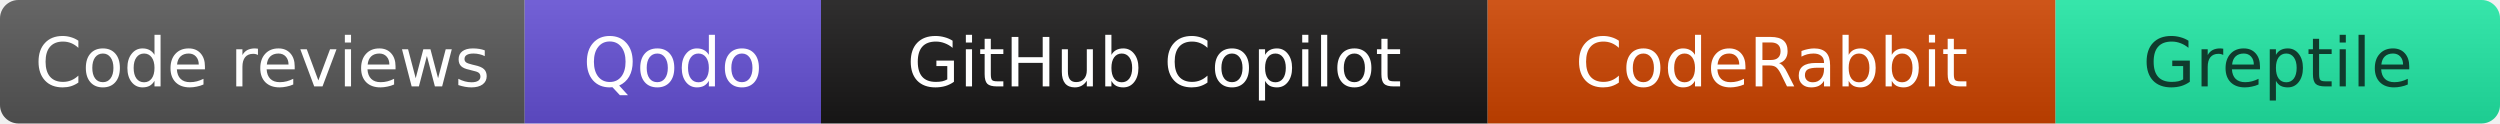
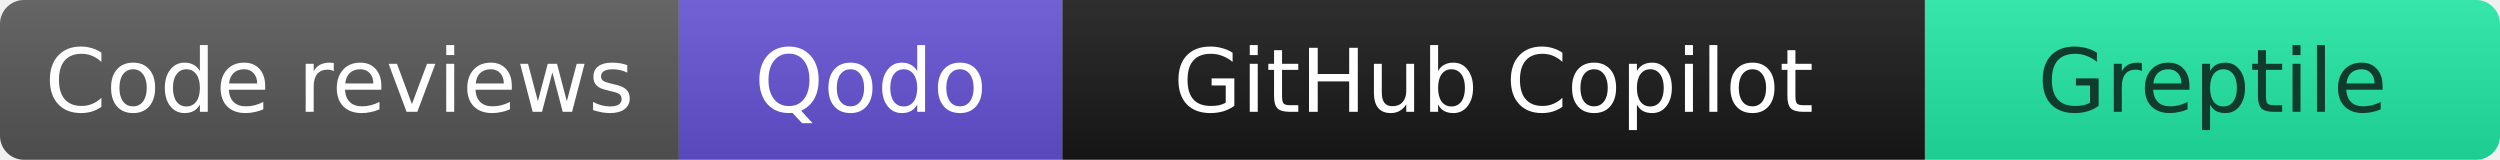
- <svg xmlns="http://www.w3.org/2000/svg" width="405" height="20" role="img" aria-label="Code reviews: Qodo, GitHub Copilot, CodeRabbit, Greptile">
+ <svg xmlns="http://www.w3.org/2000/svg" width="313" height="20" role="img" aria-label="Code reviews: Qodo, GitHub Copilot, Greptile">
  <defs>
    <linearGradient id="shine" x2="0" y2="100%">
      <stop offset="0" stop-color="#fff" stop-opacity=".1" />
      <stop offset="1" stop-opacity=".1" />
    </linearGradient>
    <clipPath id="round">
-       <rect width="405" height="20" rx="3" />
+       <rect width="313" height="20" rx="3" />
    </clipPath>
  </defs>
  <g clip-path="url(#round)">
    <path fill="#555" d="M0 0h85v20H0z" />
    <path fill="#634fd1" d="M85 0h48v20H85z" />
    <path fill="#181717" d="M133 0h108v20H133z" />
-     <path fill="#c94300" d="M241 0h92v20H241z" />
-     <path fill="#20e3a2" d="M333 0h72v20H333z" />
-     <rect width="405" height="20" fill="url(#shine)" />
+     <path fill="#20e3a2" d="M241 0h72v20H241z" />
+     <rect width="313" height="20" fill="url(#shine)" />
  </g>
  <g fill="#fff" text-anchor="middle" font-family="Verdana,DejaVu Sans,sans-serif" font-size="11">
    <text x="42.5" y="14">Code reviews</text>
    <text x="109" y="14">Qodo</text>
    <text x="187" y="14">GitHub Copilot</text>
-     <text x="287" y="14">CodeRabbit</text>
-     <text x="369" y="14" fill="#103b2d">Greptile</text>
+     <text x="277" y="14" fill="#103b2d">Greptile</text>
  </g>
</svg>
